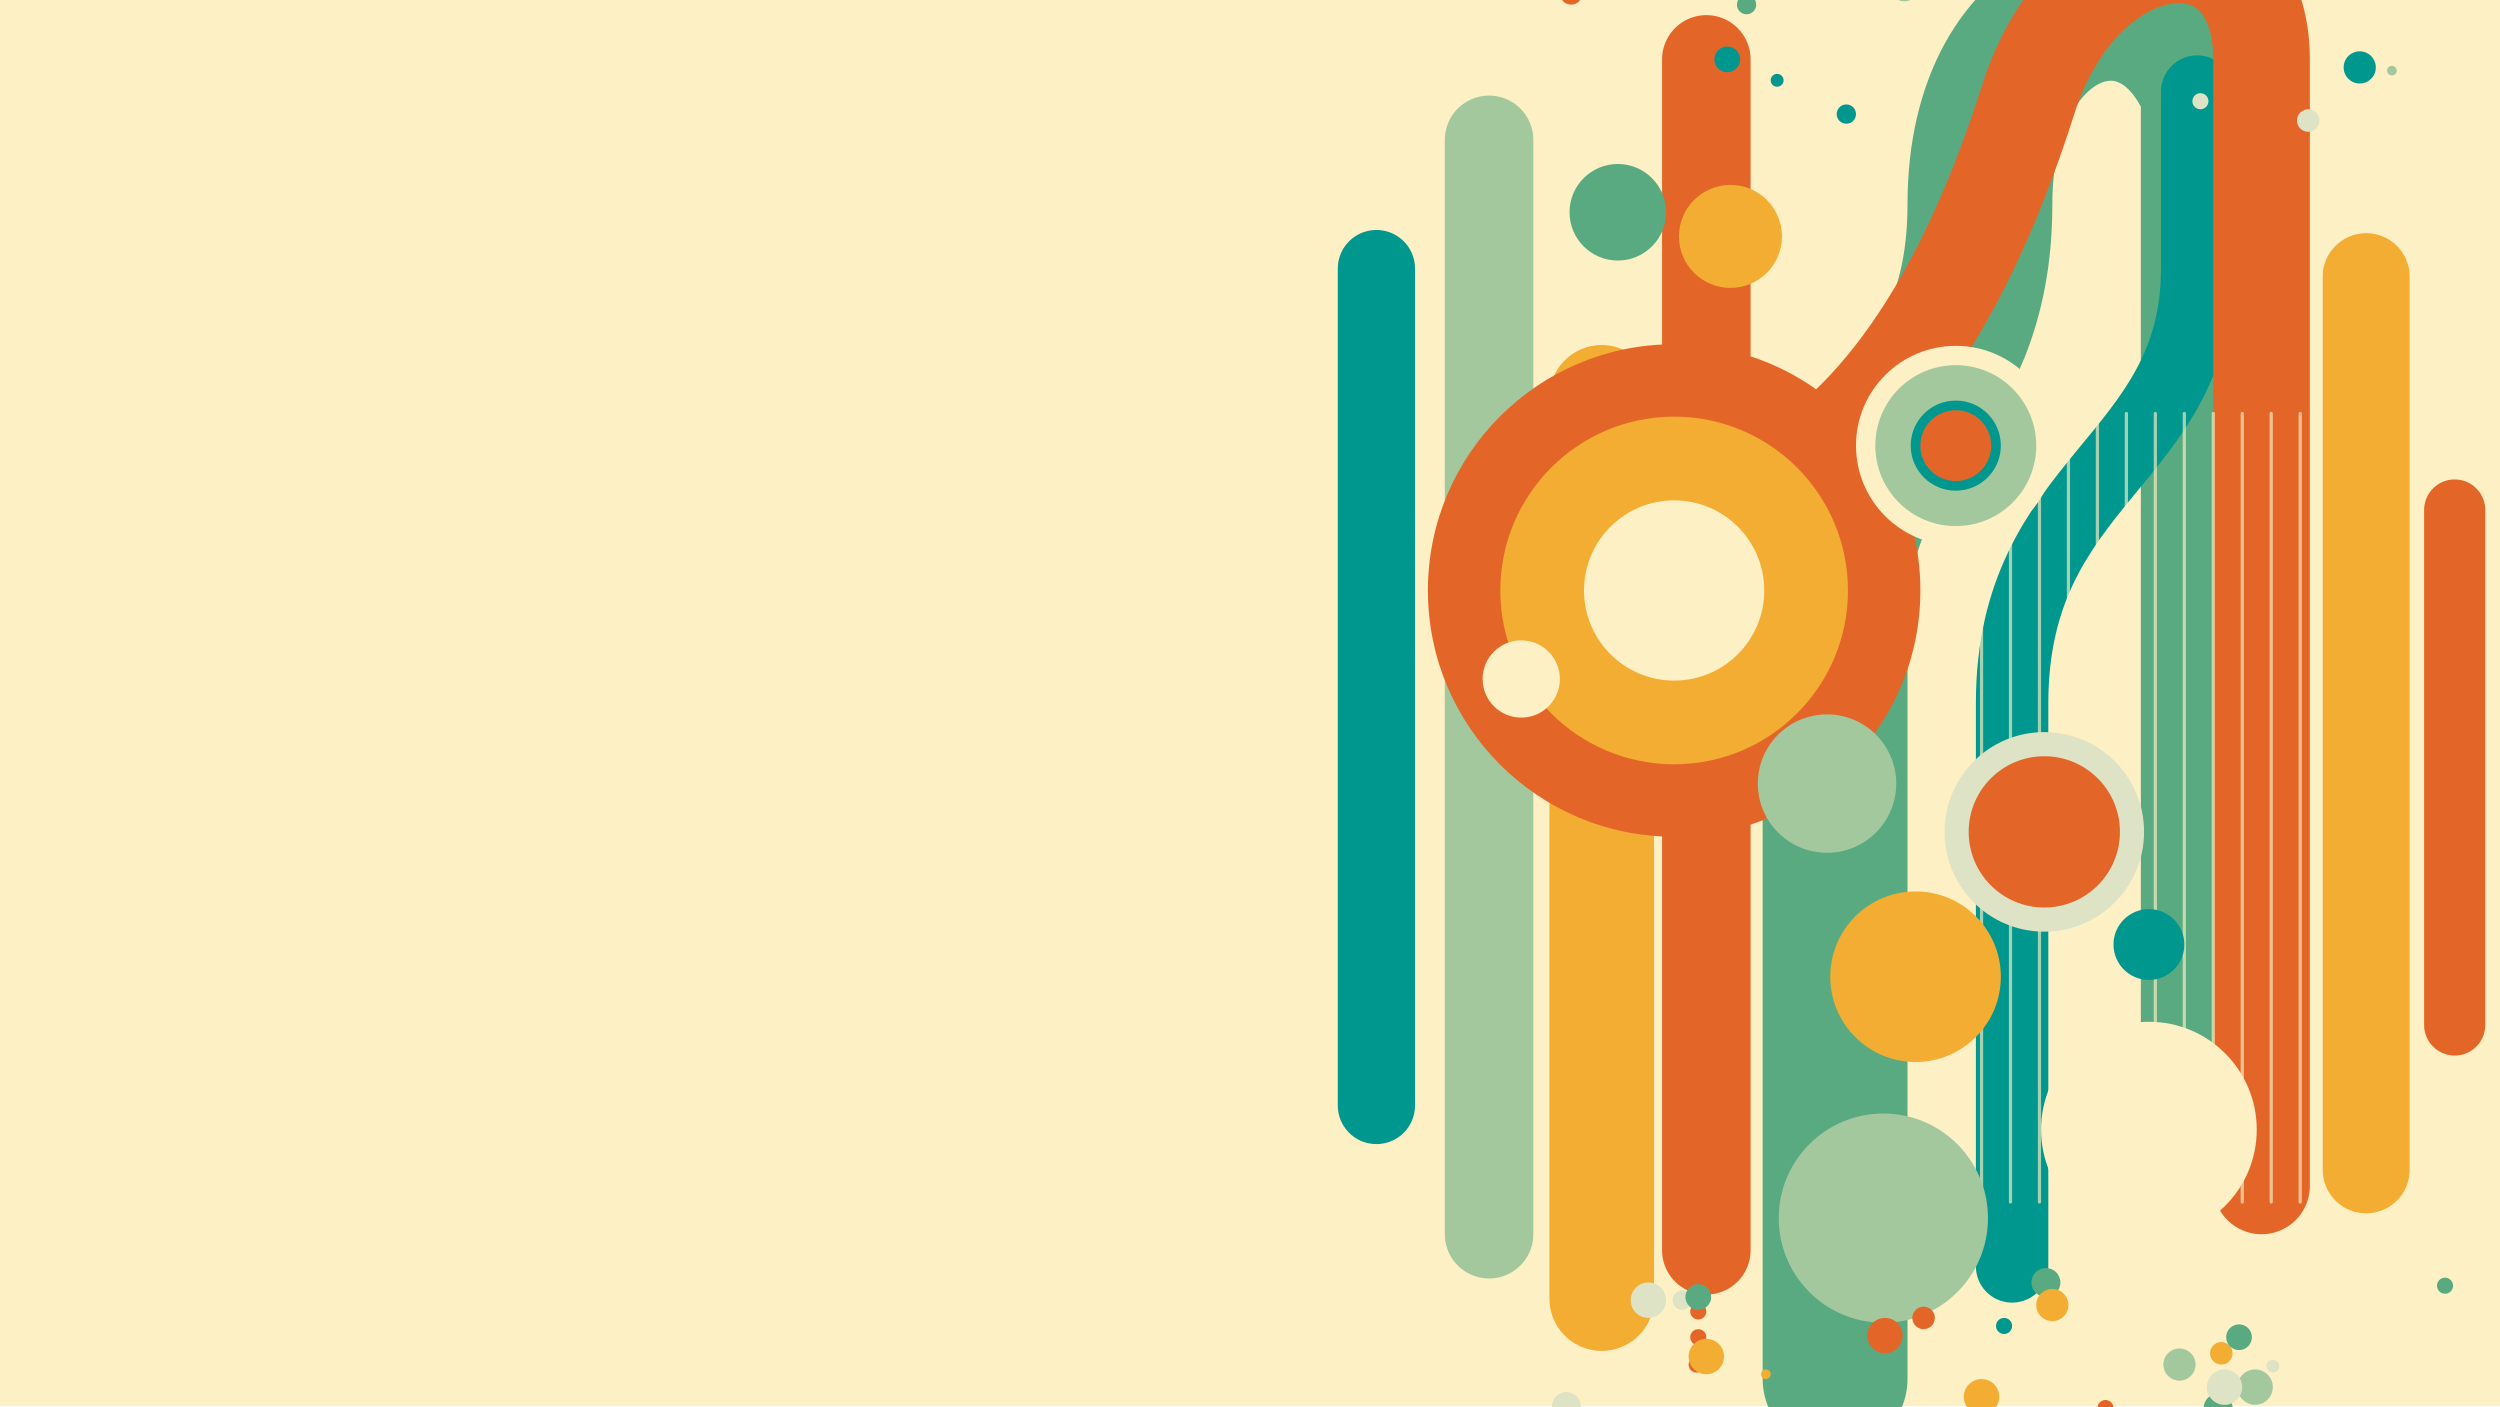
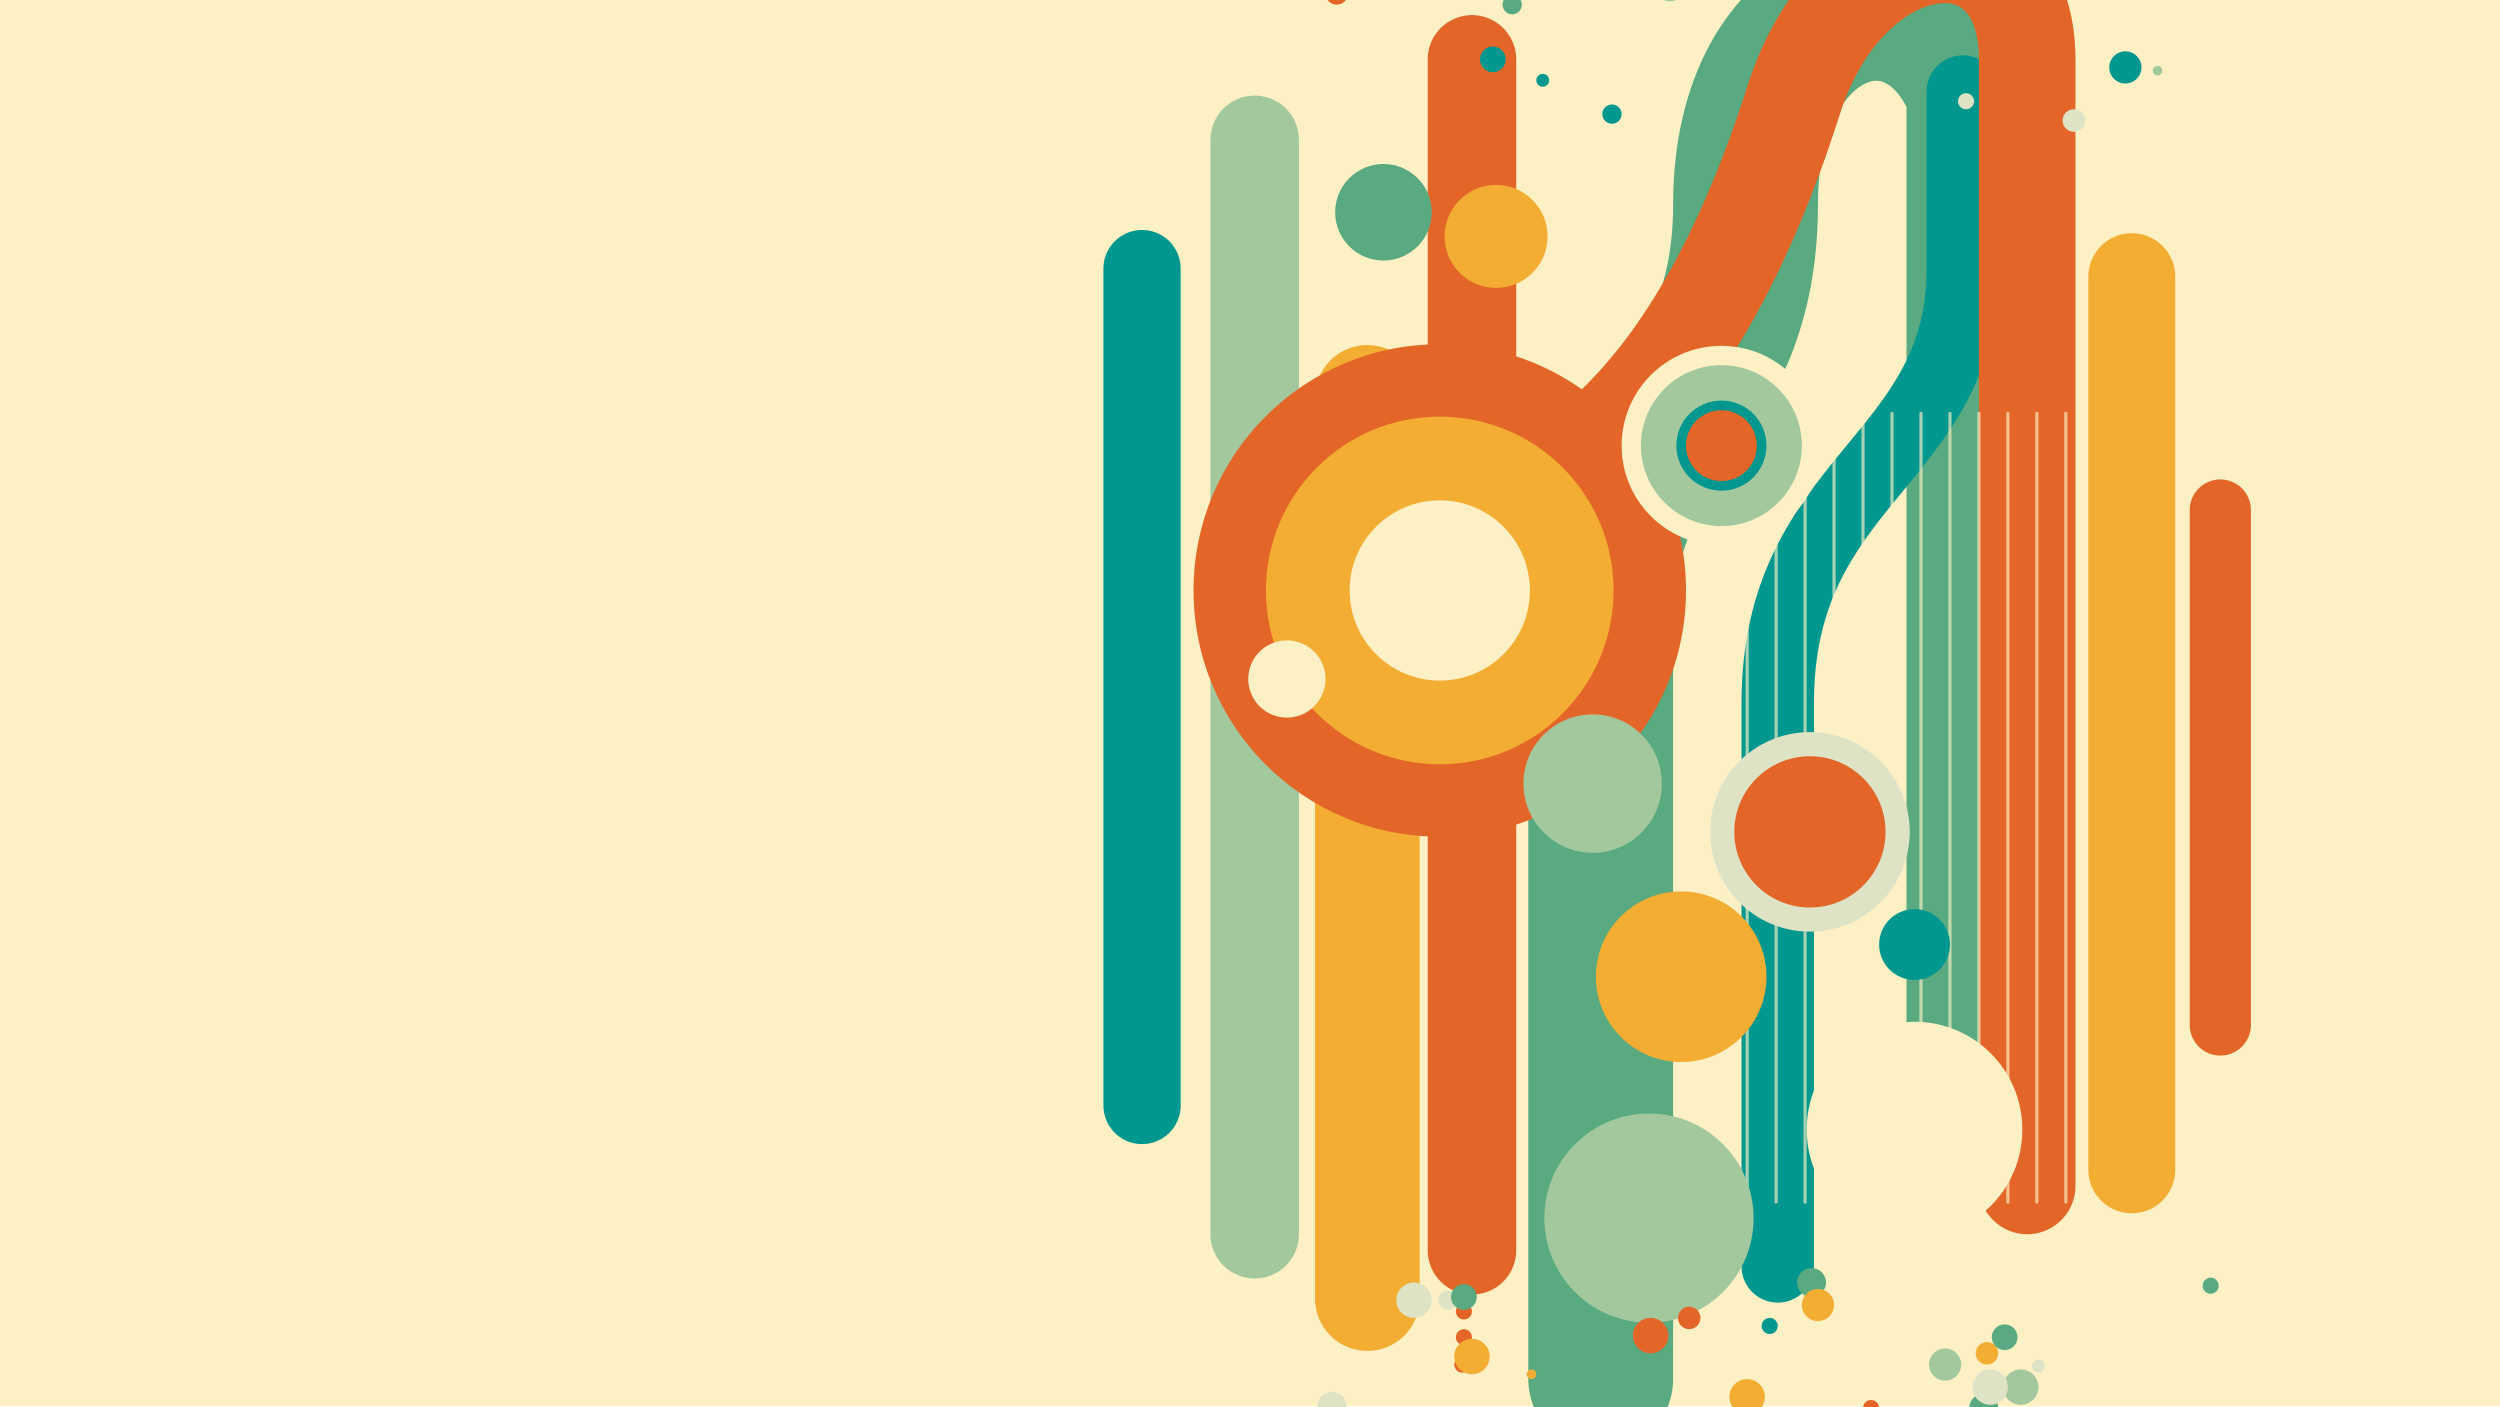
<svg xmlns="http://www.w3.org/2000/svg" viewBox="0 0 1600 900" width="1600" height="900">
  <path fill="#FEF0C5" d="M0 0H1600V900H0Z" />
-   <g transform="translate(850 -65) scale(1.03)">
+   <g transform="translate(700 -65) scale(1.03)">
    <path d="M30 750V230" fill="none" stroke="#00978E" stroke-width="48" stroke-linecap="round" stroke-linejoin="round" opacity="1" />
    <path d="M100 830V150" fill="none" stroke="#A3C89E" stroke-width="55" stroke-linecap="round" stroke-linejoin="round" opacity="1" />
    <path d="M170 870V310" fill="none" stroke="#F2AD32" stroke-width="65" stroke-linecap="round" stroke-linejoin="round" opacity="1" />
    <path d="M235 840V100" fill="none" stroke="#E36628" stroke-width="55" stroke-linecap="round" stroke-linejoin="round" opacity="1" />
    <path d="M315 920V450C315 330 405 320 405 190S515 30 550 120V730" fill="none" stroke="#59AA80" stroke-width="90" stroke-linecap="round" stroke-linejoin="round" opacity="1" />
    <path d="M425 850V500C425 360 540 350 540 230V120" fill="none" stroke="#00978E" stroke-width="45" stroke-linecap="round" stroke-linejoin="round" opacity="1" />
    <path d="M645 790V235" fill="none" stroke="#F2AD32" stroke-width="54" stroke-linecap="round" stroke-linejoin="round" opacity="1" />
    <path d="M700 700V380" fill="none" stroke="#E36628" stroke-width="38" stroke-linecap="round" stroke-linejoin="round" opacity="1" />
    <path d="M580 800V100C580 5 470 15 435 125S350 320 280 360" fill="none" stroke="#E36628" stroke-width="60" stroke-linecap="round" stroke-linejoin="round" opacity="1" />
    <path d="M370 320V810" fill="none" stroke="#FEF0C5" stroke-width="2" stroke-linecap="round" stroke-linejoin="round" opacity="0.65" />
    <path d="M388 320V810" fill="none" stroke="#FEF0C5" stroke-width="2" stroke-linecap="round" stroke-linejoin="round" opacity="0.65" />
    <path d="M406 320V810" fill="none" stroke="#FEF0C5" stroke-width="2" stroke-linecap="round" stroke-linejoin="round" opacity="0.65" />
    <path d="M424 320V810" fill="none" stroke="#FEF0C5" stroke-width="2" stroke-linecap="round" stroke-linejoin="round" opacity="0.65" />
    <path d="M442 320V810" fill="none" stroke="#FEF0C5" stroke-width="2" stroke-linecap="round" stroke-linejoin="round" opacity="0.65" />
    <path d="M460 320V810" fill="none" stroke="#FEF0C5" stroke-width="2" stroke-linecap="round" stroke-linejoin="round" opacity="0.65" />
    <path d="M478 320V810" fill="none" stroke="#FEF0C5" stroke-width="2" stroke-linecap="round" stroke-linejoin="round" opacity="0.65" />
    <path d="M496 320V810" fill="none" stroke="#FEF0C5" stroke-width="2" stroke-linecap="round" stroke-linejoin="round" opacity="0.65" />
    <path d="M514 320V810" fill="none" stroke="#FEF0C5" stroke-width="2" stroke-linecap="round" stroke-linejoin="round" opacity="0.65" />
    <path d="M532 320V810" fill="none" stroke="#FEF0C5" stroke-width="2" stroke-linecap="round" stroke-linejoin="round" opacity="0.65" />
    <path d="M550 320V810" fill="none" stroke="#FEF0C5" stroke-width="2" stroke-linecap="round" stroke-linejoin="round" opacity="0.65" />
    <path d="M568 320V810" fill="none" stroke="#FEF0C5" stroke-width="2" stroke-linecap="round" stroke-linejoin="round" opacity="0.65" />
    <path d="M586 320V810" fill="none" stroke="#FEF0C5" stroke-width="2" stroke-linecap="round" stroke-linejoin="round" opacity="0.65" />
    <path d="M604 320V810" fill="none" stroke="#FEF0C5" stroke-width="2" stroke-linecap="round" stroke-linejoin="round" opacity="0.65" />
    <circle cx="215" cy="430" r="153" fill="#E36628" />
    <circle cx="215" cy="430" r="108" fill="#F2AD32" />
    <circle cx="215" cy="430" r="56" fill="#FEF0C5" />
    <circle cx="390" cy="340" r="62" fill="#FEF0C5" />
    <circle cx="390" cy="340" r="50" fill="#A3C89E" />
    <circle cx="390" cy="340" r="28" fill="#00978E" />
    <circle cx="390" cy="340" r="22" fill="#E36628" />
    <circle cx="310" cy="550" r="43" fill="#A3C89E" />
    <circle cx="445" cy="580" r="62" fill="#DFE3C5" />
    <circle cx="445" cy="580" r="47" fill="#E36628" />
    <circle cx="365" cy="670" r="53" fill="#F2AD32" />
    <circle cx="510" cy="765" r="67" fill="#FEF0C5" />
    <circle cx="345" cy="820" r="65" fill="#A3C89E" />
    <circle cx="510" cy="650" r="22" fill="#00978E" />
    <circle cx="180" cy="195" r="30" fill="#59AA80" />
    <circle cx="250" cy="210" r="32" fill="#F2AD32" />
    <circle cx="120" cy="485" r="24" fill="#FEF0C5" />
    <circle cx="325" cy="917" r="6" fill="#59AA80" />
    <circle cx="641" cy="105" r="10" fill="#00978E" />
    <circle cx="609" cy="138" r="7" fill="#DFE3C5" />
    <circle cx="260" cy="66" r="6" fill="#59AA80" />
    <circle cx="383" cy="50" r="10" fill="#59AA80" />
    <circle cx="446" cy="860" r="9" fill="#59AA80" />
    <circle cx="555" cy="904" r="7" fill="#F2AD32" />
    <circle cx="450" cy="874" r="10" fill="#F2AD32" />
    <circle cx="652" cy="43" r="6" fill="#59AA80" />
    <circle cx="587" cy="912" r="4" fill="#DFE3C5" />
    <circle cx="346" cy="893" r="11" fill="#E36628" />
    <circle cx="230" cy="878" r="5" fill="#E36628" />
    <circle cx="220" cy="871" r="6" fill="#DFE3C5" />
    <circle cx="542" cy="126" r="5" fill="#DFE3C5" />
    <circle cx="229" cy="911" r="5" fill="#E36628" />
    <circle cx="566" cy="894" r="8" fill="#59AA80" />
    <circle cx="483" cy="938" r="5" fill="#E36628" />
    <circle cx="694" cy="862" r="5" fill="#59AA80" />
    <circle cx="576" cy="925" r="11" fill="#A3C89E" />
    <circle cx="148" cy="937" r="9" fill="#DFE3C5" />
    <circle cx="553" cy="938" r="9" fill="#59AA80" />
    <circle cx="370" cy="882" r="7" fill="#E36628" />
    <circle cx="199" cy="871" r="11" fill="#DFE3C5" />
    <circle cx="322" cy="134" r="6" fill="#00978E" />
    <circle cx="218" cy="45" r="5" fill="#00978E" />
    <circle cx="248" cy="100" r="8" fill="#00978E" />
    <circle cx="230" cy="894" r="5" fill="#E36628" />
    <circle cx="557" cy="925" r="11" fill="#DFE3C5" />
    <circle cx="151" cy="59" r="7" fill="#E36628" />
    <circle cx="420" cy="887" r="5" fill="#00978E" />
    <circle cx="279" cy="113" r="4" fill="#00978E" />
    <circle cx="406" cy="931" r="11" fill="#F2AD32" />
    <circle cx="230" cy="869" r="8" fill="#59AA80" />
    <circle cx="235" cy="906" r="11" fill="#F2AD32" />
    <circle cx="529" cy="911" r="10" fill="#A3C89E" />
    <circle cx="661" cy="107" r="3" fill="#A3C89E" />
    <circle cx="546" cy="109" r="3" fill="#00978E" />
    <circle cx="358" cy="56" r="8" fill="#A3C89E" />
    <circle cx="272" cy="917" r="3" fill="#F2AD32" />
    <circle cx="574" cy="111" r="7" fill="#E36628" />
  </g>
</svg>
